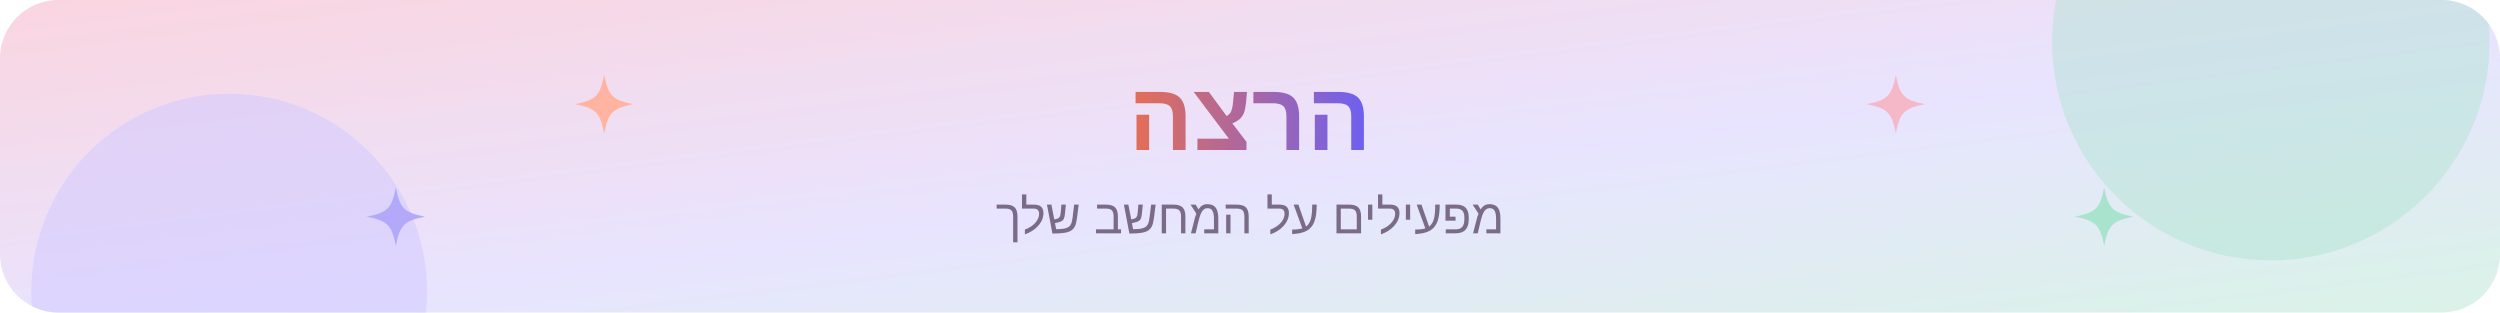
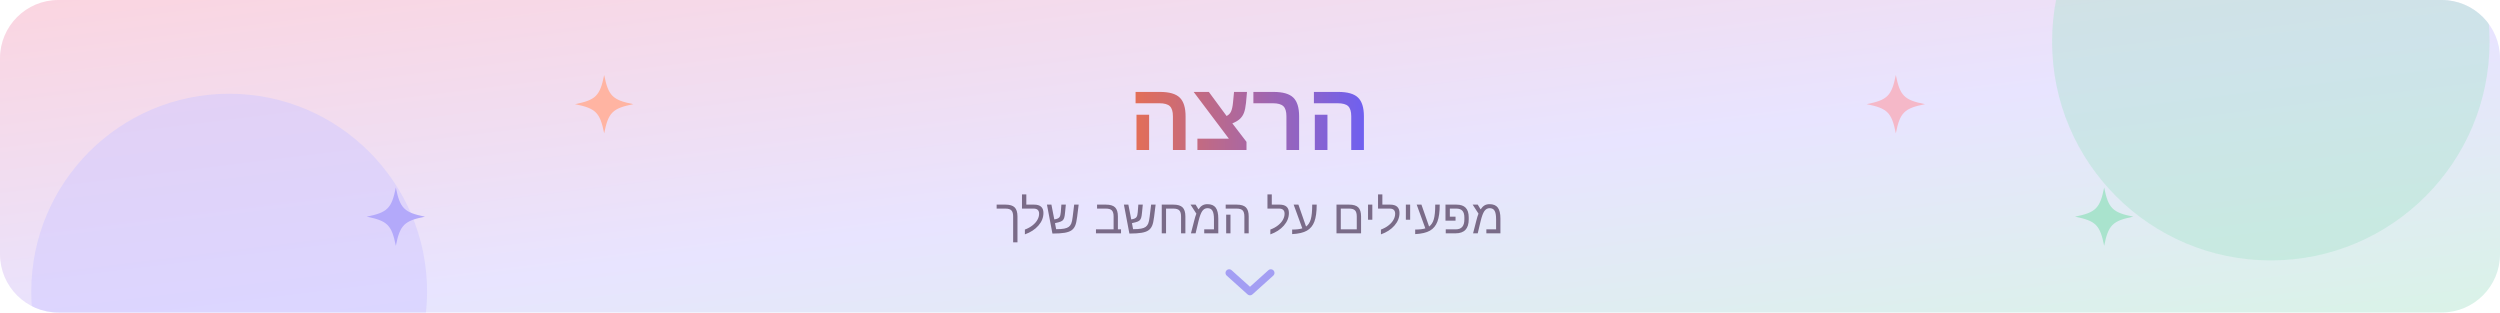
<svg xmlns="http://www.w3.org/2000/svg" viewBox="0 0 1200 150" width="1200" height="150" role="img" aria-label="הרצה">
  <defs>
    <linearGradient id="bg" x1="0" y1="0" x2="1" y2="1">
      <stop offset="0" stop-color="#FBD5E0" />
      <stop offset=".55" stop-color="#E8E4FF" />
      <stop offset="1" stop-color="#D9F3E7" />
    </linearGradient>
    <linearGradient id="t" x1="0" y1="0" x2="1" y2="0">
      <stop offset="0" stop-color="#E36E57" />
      <stop offset="1" stop-color="#6F60F0" />
    </linearGradient>
    <clipPath id="c">
      <rect width="1200" height="150" rx="28" />
    </clipPath>
    <path id="s" d="M0-14C2-4 4-2 14 0 4 2 2 4 0 14-2 4-4 2-14 0-4-2-2-4 0-14Z" />
    <path id="pin" d="M0 0C-5-9-22-20-22-37a22 22 0 0 1 44 0C22-20 5-9 0 0Z" />
  </defs>
  <style>
.blob{animation:drift 11s ease-in-out infinite alternate}.b2{animation-duration:14s;animation-direction:alternate-reverse}.b3{animation-duration:17s}
.bob{animation:bob 3.4s ease-in-out infinite}.d1{animation-delay:-.9s}.d2{animation-delay:-1.8s}.d3{animation-delay:-2.6s}
.walk{stroke-dasharray:3 15;animation:walk 3s linear infinite}
.tw{animation:tw 3.2s ease-in-out infinite}.t2{animation-delay:-1s}.t3{animation-delay:-2s}
.rise{animation:rise .9s ease-out both}.r2{animation-delay:.2s}
@keyframes drift{to{transform:translate(40px,-20px) scale(1.12)}}
@keyframes bob{0%,100%{transform:translateY(0)}50%{transform:translateY(-10px)}}
@keyframes walk{to{stroke-dashoffset:-54}}
@keyframes tw{0%,100%{opacity:.35}50%{opacity:1}}
@keyframes rise{from{opacity:0;transform:translateY(16px)}}
@media (prefers-reduced-motion:reduce){*{animation:none!important}}
</style>
  <g clip-path="url(#c)">
    <rect width="1200" height="150" fill="url(#bg)" />
    <circle class="blob" cx="110" cy="140" r="95" fill="#CFC8FF" opacity=".5" />
    <circle class="blob b2" cx="1090" cy="20" r="105" fill="#A9E3CD" opacity=".42" />
    <use class="tw" href="#s" x="290" y="50" fill="#FFB4A2" />
    <use class="tw t2" href="#s" x="190" y="104" fill="#B3A9FA" />
    <use class="tw t3" href="#s" x="910" y="50" fill="#F5B8C8" />
    <use class="tw" href="#s" x="1010" y="104" fill="#A9E3CD" />
    <g font-family="-apple-system,BlinkMacSystemFont,'Segoe UI',Helvetica,Arial,sans-serif" text-anchor="middle" direction="rtl">
      <text x="600" y="72.0" font-size="46" font-weight="800" fill="url(#t)">הרצה</text>
      <text x="600" y="112.0" font-size="23" fill="#7A6B88">מפעילים על המחשב שלך</text>
    </g>
+     <g transform="translate(600 136)">
+       <g class="bob">
+         <path d="M-10-5l10 9 10-9" fill="none" stroke="#6F60F0" stroke-opacity=".55" stroke-width="3.5" stroke-linecap="round" stroke-linejoin="round" />
+       </g>
+     </g>
  </g>
</svg>
